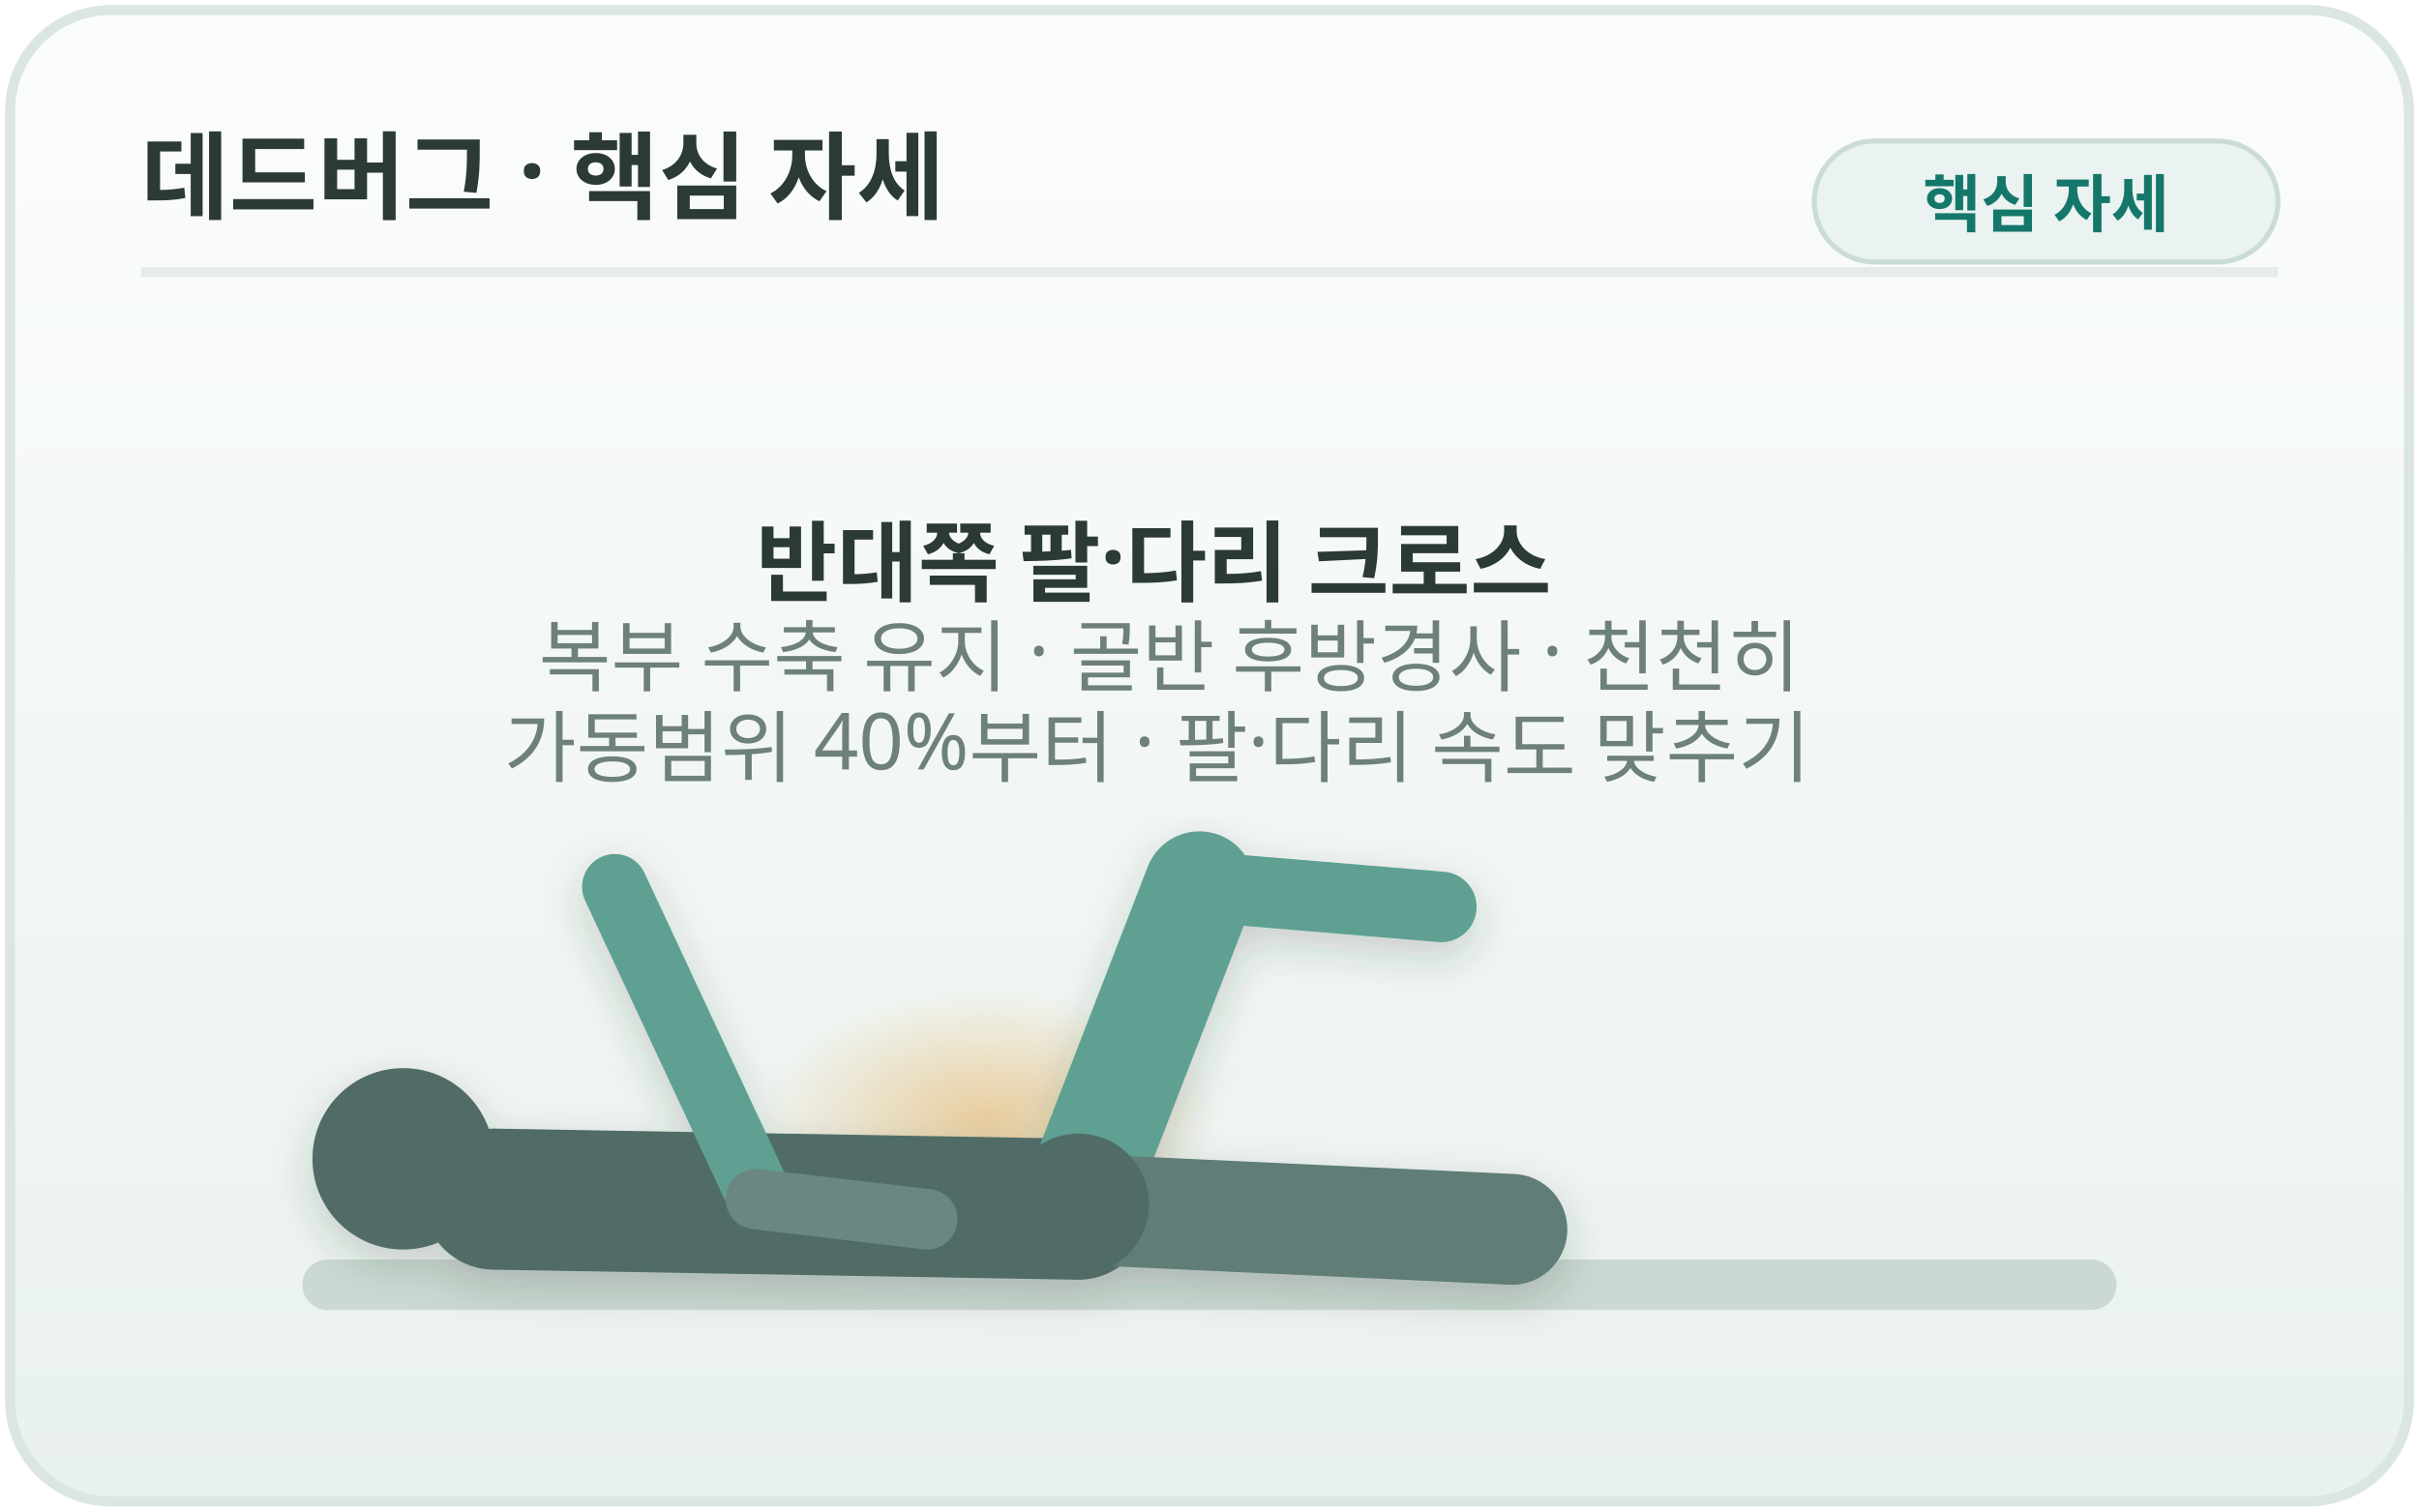
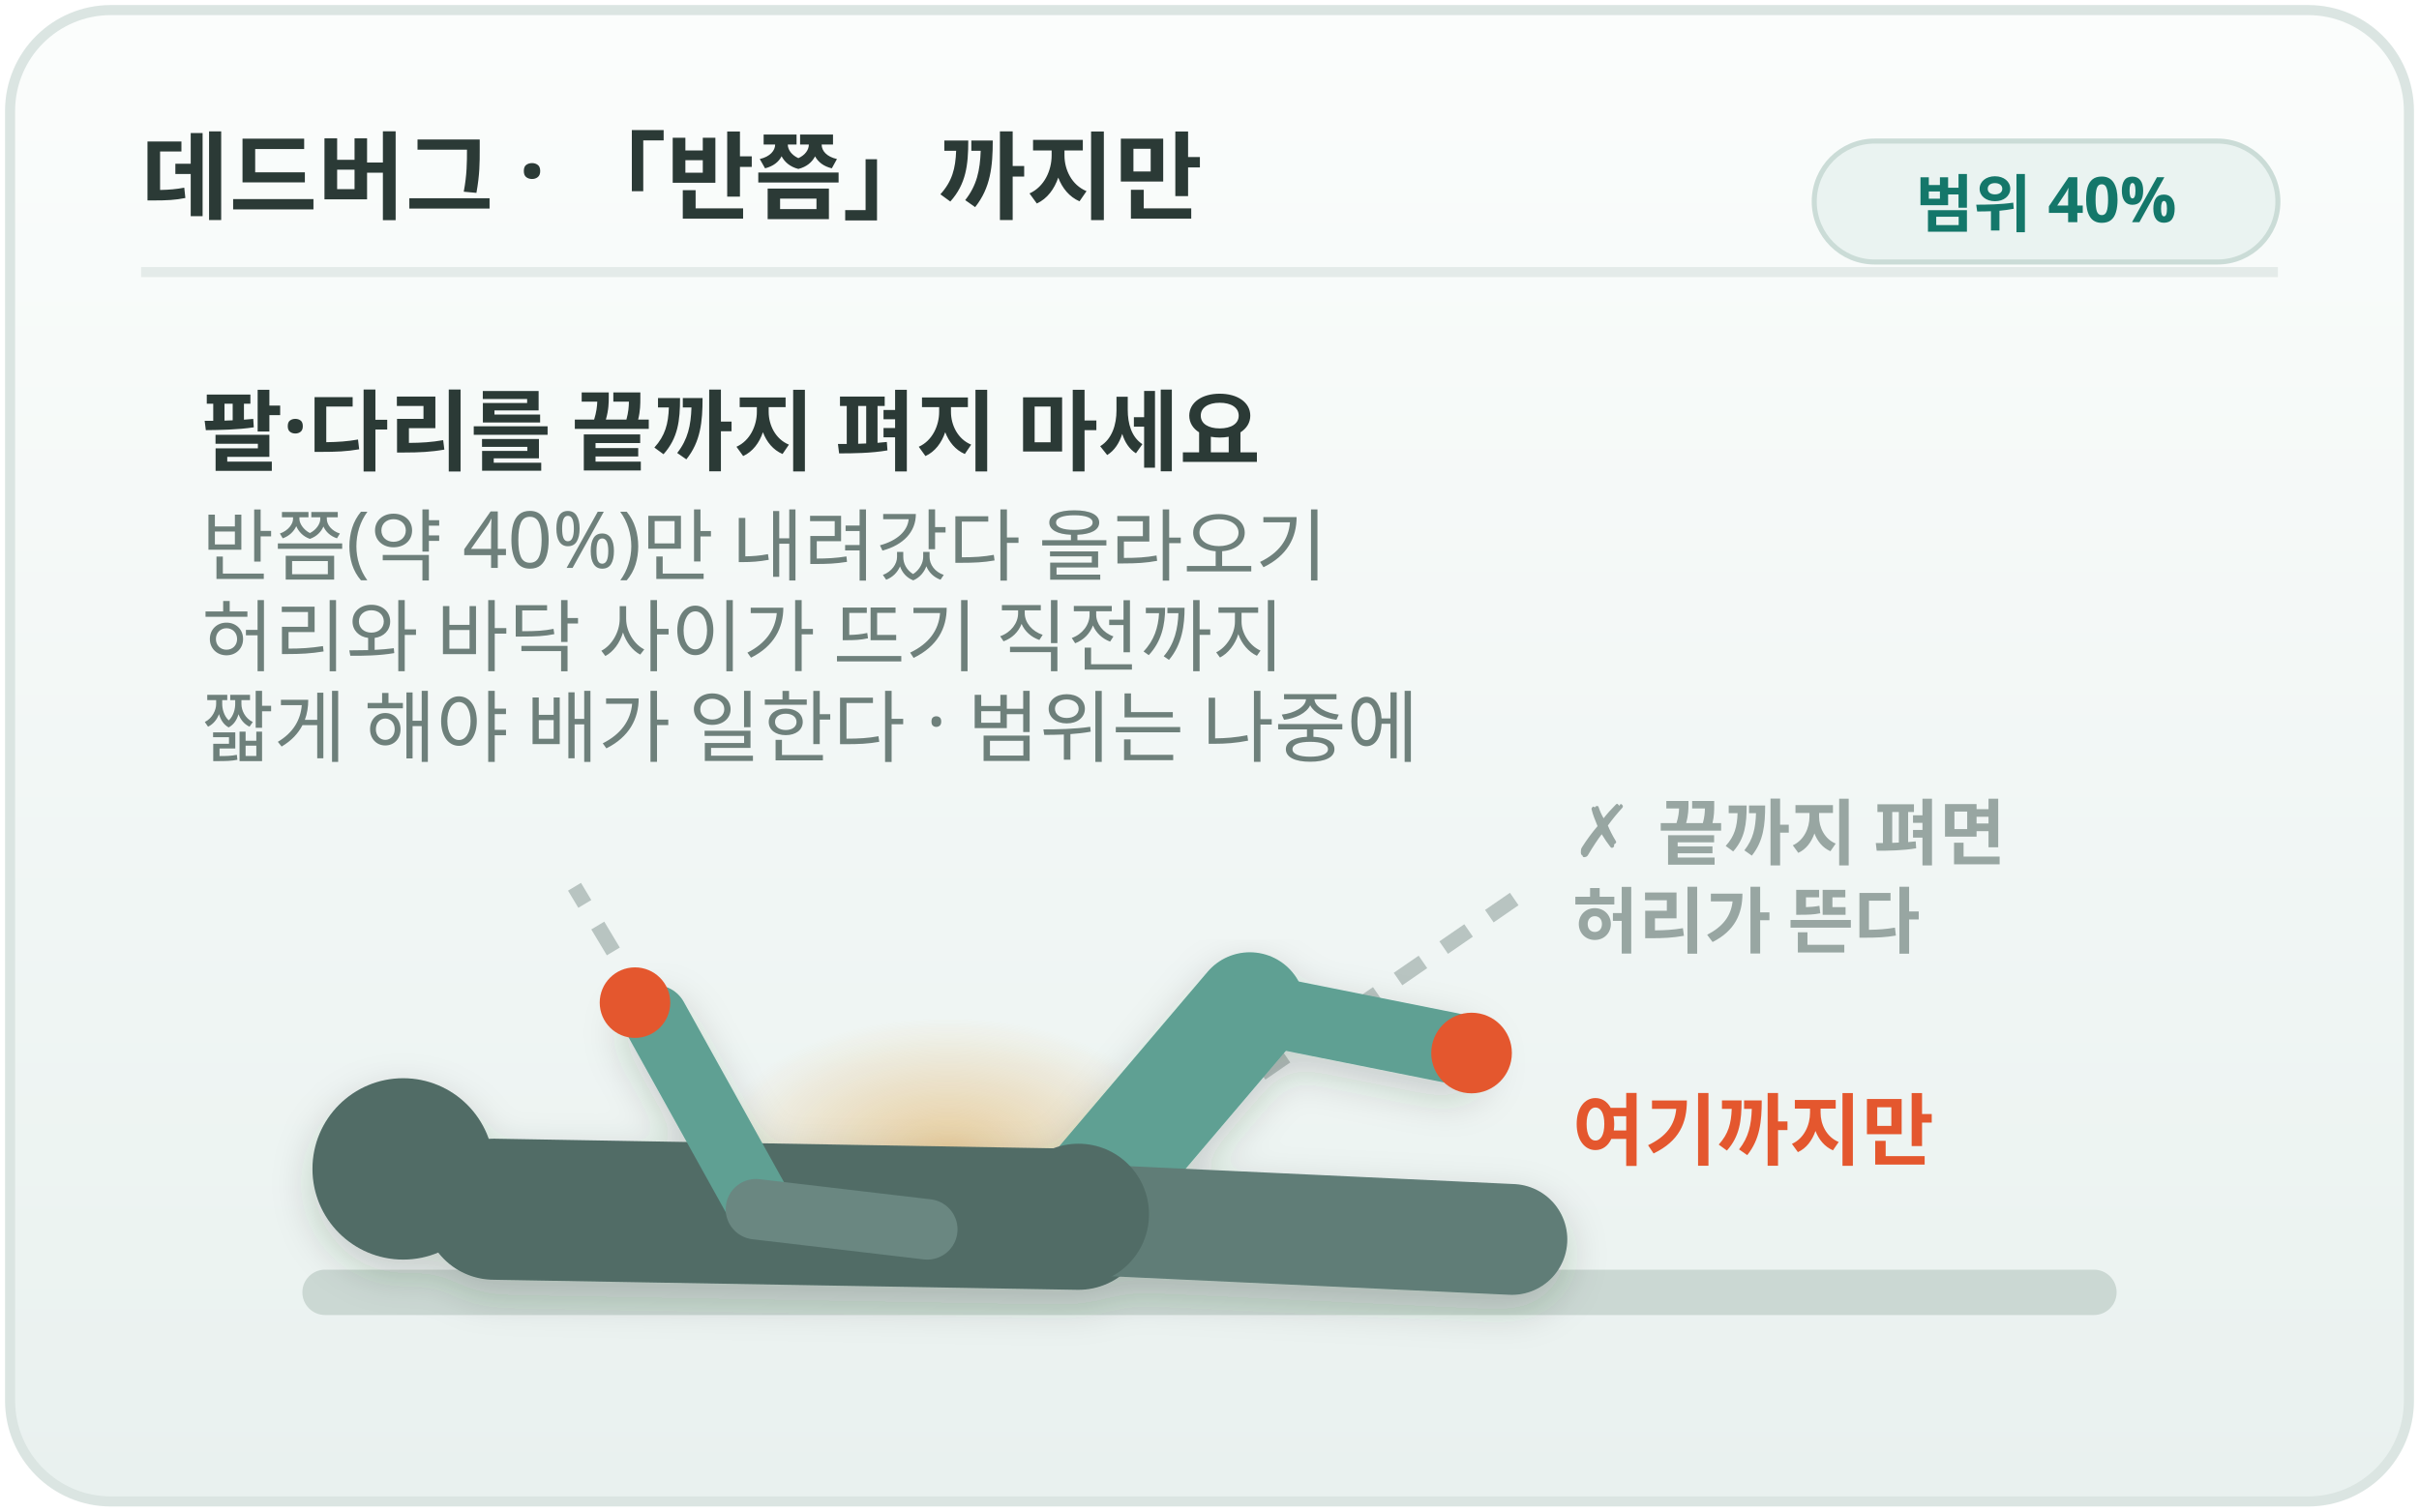
<svg xmlns="http://www.w3.org/2000/svg" viewBox="0 0 480 300" font-family="'Noto Sans KR','Apple SD Gothic Neo',sans-serif">
  <defs>
    <linearGradient id="bg" x1="0" y1="0" x2="0" y2="1">
      <stop offset="0" stop-color="#FBFDFC" />
      <stop offset="1" stop-color="#E9F1EF" />
    </linearGradient>
    <radialGradient id="glow" cx="50%" cy="50%" r="50%">
      <stop offset="0" stop-color="#E0982A" stop-opacity="0.42" />
      <stop offset="1" stop-color="#E0982A" stop-opacity="0" />
    </radialGradient>
    <filter id="soft" x="-30%" y="-30%" width="160%" height="160%">
      <feDropShadow dx="0" dy="3" stdDeviation="4" flood-color="#22332F" flood-opacity="0.20" />
    </filter>
  </defs>
  <rect x="2" y="2" width="476" height="296" rx="20" fill="url(#bg)" stroke="#DBE5E2" stroke-width="2" />
-   <text x="28" y="42" font-size="19" font-weight="700" fill="#2B3A36">데드버그 · 핵심 자세</text>
+   <text x="28" y="42" font-size="19" font-weight="700" fill="#2B3A36">데드버그 · 「반쯤」까지만</text>
  <line x1="28" y1="54" x2="452" y2="54" stroke="#E4EBE9" stroke-width="2" />
-   <rect x="60" y="250" width="360" height="10" rx="5" fill="#CBD8D3" />
-   <ellipse cx="196" cy="222" rx="46" ry="26" fill="url(#glow)" />
+   <text x="40" y="92" font-size="17.5" font-weight="600" fill="#2B3A36">팔·다리를 끝까지 펴지 마세요</text>
+   <text x="40" y="114" font-size="15.6" fill="#6E807B">반쯤(약 40%)만 내려갔다 올라오기</text>
+   <text x="40" y="132" font-size="15.6" fill="#6E807B">허리와 바닥 사이가 뜨기 직전까지</text>
+   <text x="40" y="150" font-size="15.6" fill="#6E807B">짧게 해야 배가 일한다 · 범위는 나중에</text>
+   <rect x="60" y="252" width="360" height="9" rx="4.5" fill="#CBD8D3" />
+   <ellipse cx="188" cy="228" rx="46" ry="26" fill="url(#glow)" />
+   <line x1="150" y1="236" x2="114" y2="176" stroke="#B8C4C1" stroke-width="3" stroke-dasharray="6 5" />
+   <line x1="214" y1="238" x2="304" y2="176" stroke="#B8C4C1" stroke-width="3" stroke-dasharray="6 5" />
  <g filter="url(#soft)" stroke-linecap="round">
-     <line x1="98" y1="238" x2="214" y2="240" stroke="#516C66" stroke-width="28" />
-     <line x1="150" y1="236" x2="122" y2="176" stroke="#5EA093" stroke-width="13" />
-     <line x1="214" y1="238" x2="238" y2="176" stroke="#5EA093" stroke-width="22" />
-     <line x1="238" y1="176" x2="286" y2="180" stroke="#5EA093" stroke-width="14" />
-     <line x1="150" y1="238" x2="184" y2="242" stroke="#6A8781" stroke-width="12" />
-     <line x1="214" y1="240" x2="300" y2="244" stroke="#607D77" stroke-width="22" />
-     <circle cx="80" cy="230" r="18" fill="#516C66" />
-     <circle cx="214" cy="239" r="14" fill="#516C66" />
+     <line x1="98" y1="240" x2="214" y2="242" stroke="#516C66" stroke-width="28" />
+     <line x1="150" y1="238" x2="130" y2="202" stroke="#5EA093" stroke-width="13" />
+     <line x1="214" y1="240" x2="248" y2="200" stroke="#5EA093" stroke-width="22" />
+     <line x1="248" y1="200" x2="288" y2="208" stroke="#5EA093" stroke-width="14" />
+     <line x1="150" y1="240" x2="184" y2="244" stroke="#6A8781" stroke-width="12" />
+     <line x1="214" y1="242" x2="300" y2="246" stroke="#607D77" stroke-width="22" />
+     <circle cx="80" cy="232" r="18" fill="#516C66" />
+     <circle cx="214" cy="241" r="14" fill="#516C66" />
  </g>
-   <text x="150" y="118" font-size="17.5" font-weight="600" fill="#2B3A36">반대쪽 팔·다리 크로스</text>
-   <text x="106.9" y="136" font-size="15.6" fill="#6E807B">복부 수축 유지 · 골반 후방경사 · 천천히</text>
-   <text x="100" y="154" font-size="15.6" fill="#6E807B">가동범위 40%부터 · 팔·다리 속도 맞추기</text>
+   <circle cx="292" cy="209" r="8" fill="#E4572E" />
+   <circle cx="126" cy="199" r="7" fill="#E4572E" />
+   <text x="312" y="230" font-size="15.6" font-weight="700" fill="#E4572E">여기까지만</text>
+   <text x="312" y="170" font-size="14.3" font-weight="700" fill="#98A6A2">✗ 끝까지 펴면</text>
+   <text x="312" y="188" font-size="14.3" font-weight="700" fill="#98A6A2">허리가 뜬다</text>
  <rect x="360" y="28" width="92" height="24" rx="12" fill="#EAF3F1" stroke="#CBDCD7" />
-   <text x="406" y="45" font-size="12.5" font-weight="700" fill="#14776A" text-anchor="middle">핵심 자세</text>
+   <text x="406" y="45" font-size="12.5" font-weight="700" fill="#14776A" text-anchor="middle">범위 40%</text>
</svg>
